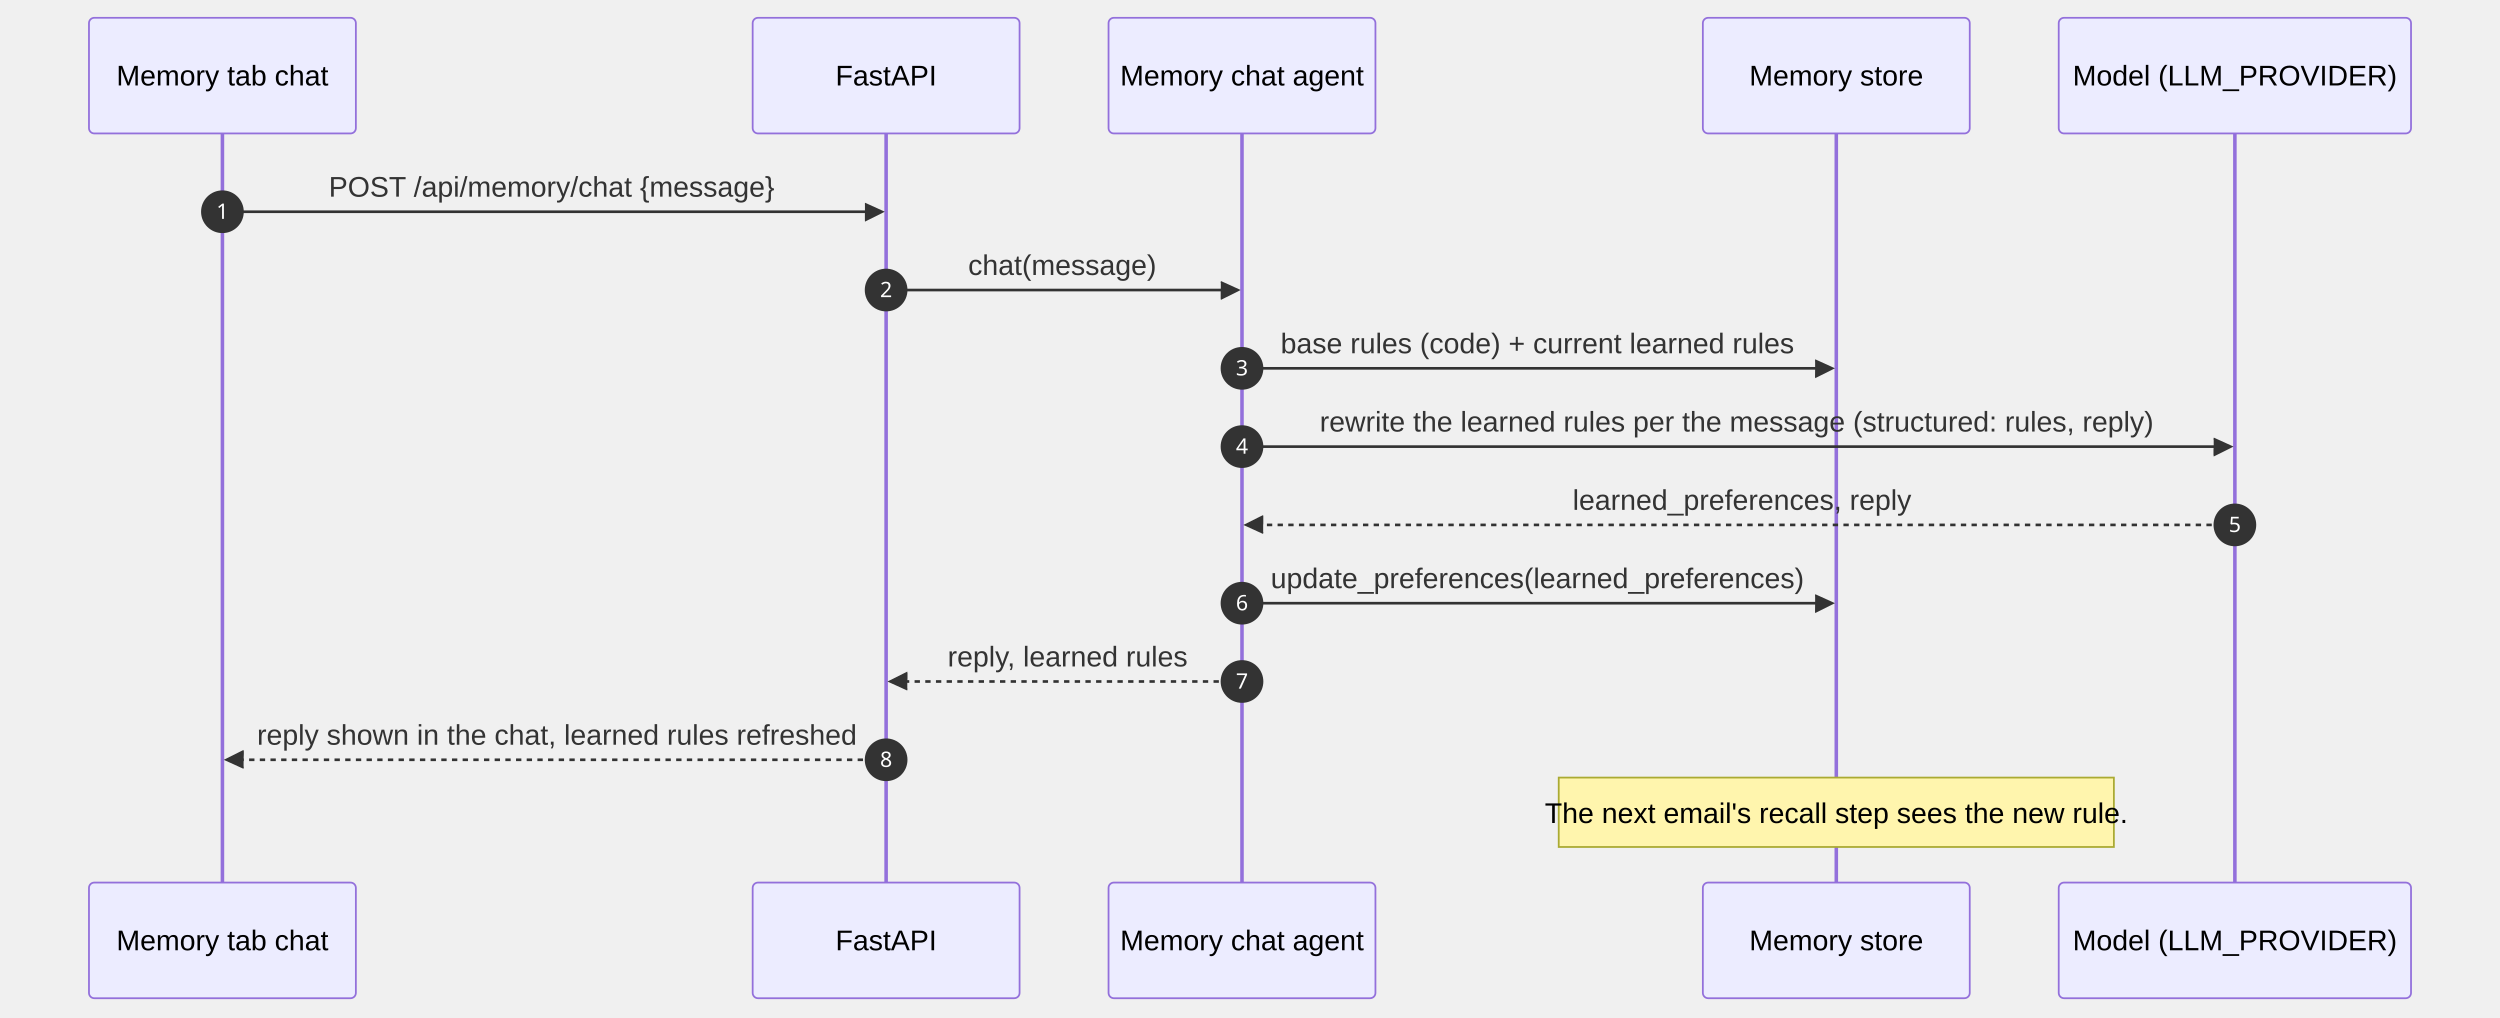
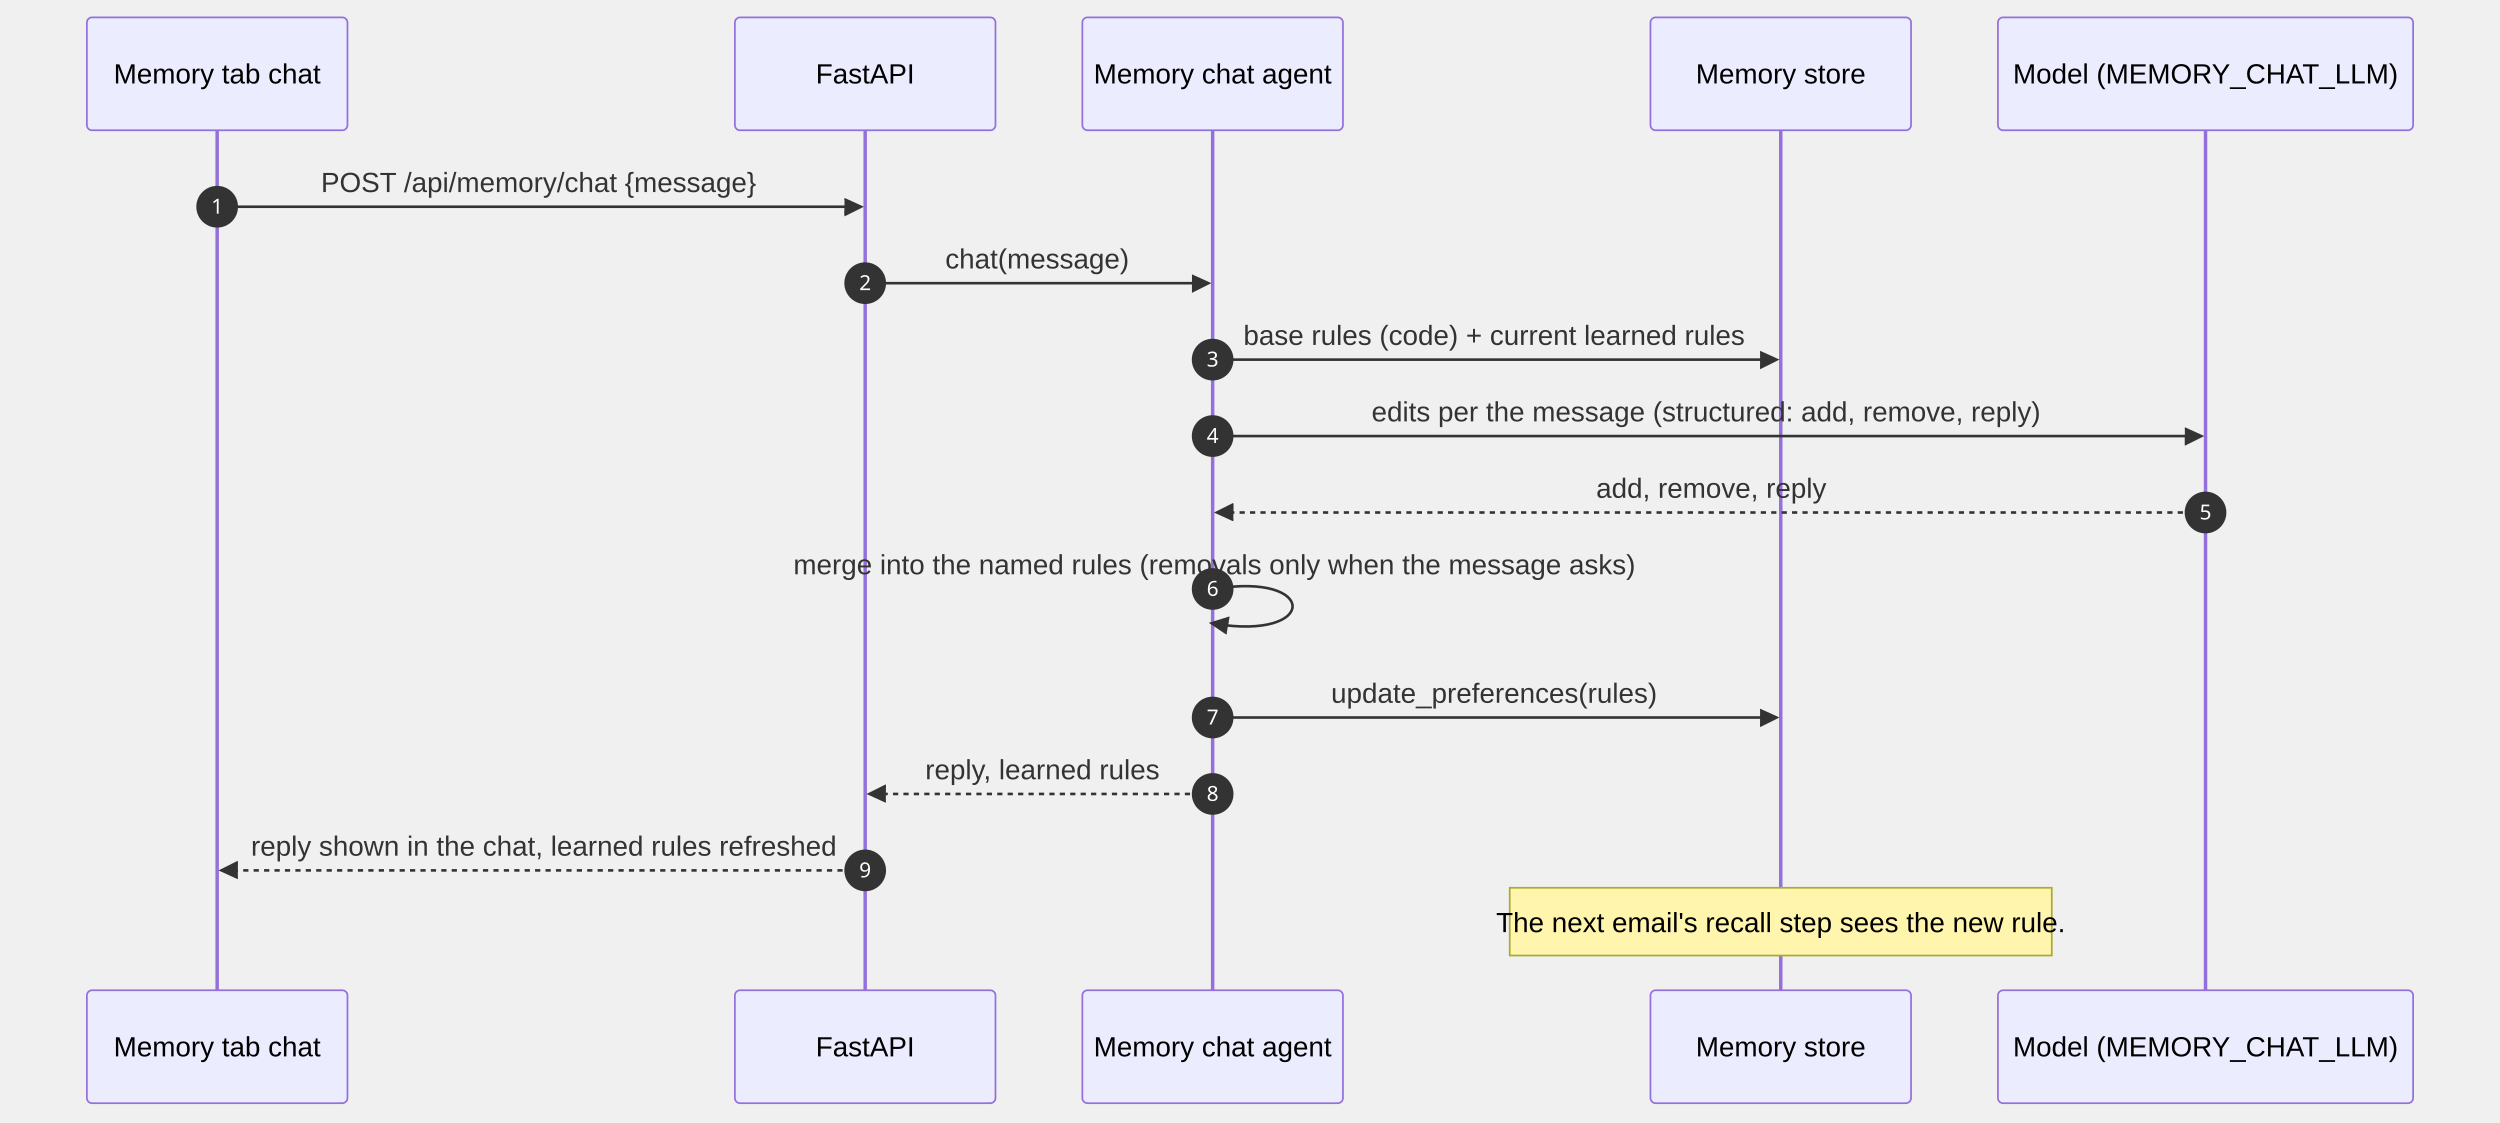
- <svg xmlns="http://www.w3.org/2000/svg" id="my-svg" width="100%" style="max-width: 1405px; background-color: transparent;" viewBox="-50 -10 1405 572" role="graphics-document document" aria-roledescription="sequence">
+ <svg xmlns="http://www.w3.org/2000/svg" id="my-svg" width="100%" style="max-width: 1439px; background-color: transparent;" viewBox="-50 -10 1439 646" role="graphics-document document" aria-roledescription="sequence">
  <g>
-     <rect x="1107" y="486" fill="#eaeaea" stroke="#666" width="198" height="65" name="LLM" rx="3" ry="3" class="actor actor-bottom" />
-     <text x="1206" y="518.5" dominant-baseline="central" alignment-baseline="central" class="actor actor-box" style="text-anchor: middle; font-size: 16px; font-weight: 400;">
-       <tspan x="1206" dy="0">Model (LLM_PROVIDER)</tspan>
+     <rect x="1100" y="560" fill="#eaeaea" stroke="#666" width="239" height="65" name="LLM" rx="3" ry="3" class="actor actor-bottom" />
+     <text x="1219.5" y="592.5" dominant-baseline="central" alignment-baseline="central" class="actor actor-box" style="text-anchor: middle; font-size: 16px; font-weight: 400;">
+       <tspan x="1219.5" dy="0">Model (MEMORY_CHAT_LLM)</tspan>
    </text>
  </g>
  <g>
-     <rect x="907" y="486" fill="#eaeaea" stroke="#666" width="150" height="65" name="Mem" rx="3" ry="3" class="actor actor-bottom" />
-     <text x="982" y="518.5" dominant-baseline="central" alignment-baseline="central" class="actor actor-box" style="text-anchor: middle; font-size: 16px; font-weight: 400;">
-       <tspan x="982" dy="0">Memory store</tspan>
+     <rect x="900" y="560" fill="#eaeaea" stroke="#666" width="150" height="65" name="Mem" rx="3" ry="3" class="actor actor-bottom" />
+     <text x="975" y="592.5" dominant-baseline="central" alignment-baseline="central" class="actor actor-box" style="text-anchor: middle; font-size: 16px; font-weight: 400;">
+       <tspan x="975" dy="0">Memory store</tspan>
    </text>
  </g>
  <g>
-     <rect x="573" y="486" fill="#eaeaea" stroke="#666" width="150" height="65" name="C" rx="3" ry="3" class="actor actor-bottom" />
-     <text x="648" y="518.5" dominant-baseline="central" alignment-baseline="central" class="actor actor-box" style="text-anchor: middle; font-size: 16px; font-weight: 400;">
+     <rect x="573" y="560" fill="#eaeaea" stroke="#666" width="150" height="65" name="C" rx="3" ry="3" class="actor actor-bottom" />
+     <text x="648" y="592.5" dominant-baseline="central" alignment-baseline="central" class="actor actor-box" style="text-anchor: middle; font-size: 16px; font-weight: 400;">
      <tspan x="648" dy="0">Memory chat agent</tspan>
    </text>
  </g>
  <g>
-     <rect x="373" y="486" fill="#eaeaea" stroke="#666" width="150" height="65" name="API" rx="3" ry="3" class="actor actor-bottom" />
-     <text x="448" y="518.5" dominant-baseline="central" alignment-baseline="central" class="actor actor-box" style="text-anchor: middle; font-size: 16px; font-weight: 400;">
+     <rect x="373" y="560" fill="#eaeaea" stroke="#666" width="150" height="65" name="API" rx="3" ry="3" class="actor actor-bottom" />
+     <text x="448" y="592.5" dominant-baseline="central" alignment-baseline="central" class="actor actor-box" style="text-anchor: middle; font-size: 16px; font-weight: 400;">
      <tspan x="448" dy="0">FastAPI</tspan>
    </text>
  </g>
  <g>
-     <rect x="0" y="486" fill="#eaeaea" stroke="#666" width="150" height="65" name="UI" rx="3" ry="3" class="actor actor-bottom" />
-     <text x="75" y="518.5" dominant-baseline="central" alignment-baseline="central" class="actor actor-box" style="text-anchor: middle; font-size: 16px; font-weight: 400;">
+     <rect x="0" y="560" fill="#eaeaea" stroke="#666" width="150" height="65" name="UI" rx="3" ry="3" class="actor actor-bottom" />
+     <text x="75" y="592.5" dominant-baseline="central" alignment-baseline="central" class="actor actor-box" style="text-anchor: middle; font-size: 16px; font-weight: 400;">
      <tspan x="75" dy="0">Memory tab chat</tspan>
    </text>
  </g>
  <g>
-     <line id="actor4" x1="1206" y1="65" x2="1206" y2="486" class="actor-line 200" stroke-width="0.5px" stroke="#999" name="LLM" data-et="life-line" data-id="LLM" />
+     <line id="actor4" x1="1219.5" y1="65" x2="1219.5" y2="560" class="actor-line 200" stroke-width="0.5px" stroke="#999" name="LLM" data-et="life-line" data-id="LLM" />
    <g id="root-4" data-et="participant" data-type="participant" data-id="LLM">
-       <rect x="1107" y="0" fill="#eaeaea" stroke="#666" width="198" height="65" name="LLM" rx="3" ry="3" class="actor actor-top" />
-       <text x="1206" y="32.5" dominant-baseline="central" alignment-baseline="central" class="actor actor-box" style="text-anchor: middle; font-size: 16px; font-weight: 400;">
-         <tspan x="1206" dy="0">Model (LLM_PROVIDER)</tspan>
+       <rect x="1100" y="0" fill="#eaeaea" stroke="#666" width="239" height="65" name="LLM" rx="3" ry="3" class="actor actor-top" />
+       <text x="1219.5" y="32.5" dominant-baseline="central" alignment-baseline="central" class="actor actor-box" style="text-anchor: middle; font-size: 16px; font-weight: 400;">
+         <tspan x="1219.5" dy="0">Model (MEMORY_CHAT_LLM)</tspan>
      </text>
    </g>
  </g>
  <g>
-     <line id="actor3" x1="982" y1="65" x2="982" y2="486" class="actor-line 200" stroke-width="0.5px" stroke="#999" name="Mem" data-et="life-line" data-id="Mem" />
+     <line id="actor3" x1="975" y1="65" x2="975" y2="560" class="actor-line 200" stroke-width="0.5px" stroke="#999" name="Mem" data-et="life-line" data-id="Mem" />
    <g id="root-3" data-et="participant" data-type="participant" data-id="Mem">
-       <rect x="907" y="0" fill="#eaeaea" stroke="#666" width="150" height="65" name="Mem" rx="3" ry="3" class="actor actor-top" />
-       <text x="982" y="32.5" dominant-baseline="central" alignment-baseline="central" class="actor actor-box" style="text-anchor: middle; font-size: 16px; font-weight: 400;">
-         <tspan x="982" dy="0">Memory store</tspan>
+       <rect x="900" y="0" fill="#eaeaea" stroke="#666" width="150" height="65" name="Mem" rx="3" ry="3" class="actor actor-top" />
+       <text x="975" y="32.5" dominant-baseline="central" alignment-baseline="central" class="actor actor-box" style="text-anchor: middle; font-size: 16px; font-weight: 400;">
+         <tspan x="975" dy="0">Memory store</tspan>
      </text>
    </g>
  </g>
  <g>
-     <line id="actor2" x1="648" y1="65" x2="648" y2="486" class="actor-line 200" stroke-width="0.5px" stroke="#999" name="C" data-et="life-line" data-id="C" />
+     <line id="actor2" x1="648" y1="65" x2="648" y2="560" class="actor-line 200" stroke-width="0.5px" stroke="#999" name="C" data-et="life-line" data-id="C" />
    <g id="root-2" data-et="participant" data-type="participant" data-id="C">
      <rect x="573" y="0" fill="#eaeaea" stroke="#666" width="150" height="65" name="C" rx="3" ry="3" class="actor actor-top" />
      <text x="648" y="32.5" dominant-baseline="central" alignment-baseline="central" class="actor actor-box" style="text-anchor: middle; font-size: 16px; font-weight: 400;">
        <tspan x="648" dy="0">Memory chat agent</tspan>
      </text>
    </g>
  </g>
  <g>
-     <line id="actor1" x1="448" y1="65" x2="448" y2="486" class="actor-line 200" stroke-width="0.5px" stroke="#999" name="API" data-et="life-line" data-id="API" />
+     <line id="actor1" x1="448" y1="65" x2="448" y2="560" class="actor-line 200" stroke-width="0.5px" stroke="#999" name="API" data-et="life-line" data-id="API" />
    <g id="root-1" data-et="participant" data-type="participant" data-id="API">
      <rect x="373" y="0" fill="#eaeaea" stroke="#666" width="150" height="65" name="API" rx="3" ry="3" class="actor actor-top" />
      <text x="448" y="32.5" dominant-baseline="central" alignment-baseline="central" class="actor actor-box" style="text-anchor: middle; font-size: 16px; font-weight: 400;">
        <tspan x="448" dy="0">FastAPI</tspan>
      </text>
    </g>
  </g>
  <g>
-     <line id="actor0" x1="75" y1="65" x2="75" y2="486" class="actor-line 200" stroke-width="0.5px" stroke="#999" name="UI" data-et="life-line" data-id="UI" />
+     <line id="actor0" x1="75" y1="65" x2="75" y2="560" class="actor-line 200" stroke-width="0.5px" stroke="#999" name="UI" data-et="life-line" data-id="UI" />
    <g id="root-0" data-et="participant" data-type="participant" data-id="UI">
      <rect x="0" y="0" fill="#eaeaea" stroke="#666" width="150" height="65" name="UI" rx="3" ry="3" class="actor actor-top" />
      <text x="75" y="32.5" dominant-baseline="central" alignment-baseline="central" class="actor actor-box" style="text-anchor: middle; font-size: 16px; font-weight: 400;">
        <tspan x="75" dy="0">Memory tab chat</tspan>
      </text>
    </g>
  </g>
  <style>#my-svg{font-family:"trebuchet ms",verdana,arial,sans-serif;font-size:16px;fill:#333;}@keyframes edge-animation-frame{from{stroke-dashoffset:0;}}@keyframes dash{to{stroke-dashoffset:0;}}#my-svg .edge-animation-slow{stroke-dasharray:9,5!important;stroke-dashoffset:900;animation:dash 50s linear infinite;stroke-linecap:round;}#my-svg .edge-animation-fast{stroke-dasharray:9,5!important;stroke-dashoffset:900;animation:dash 20s linear infinite;stroke-linecap:round;}#my-svg .error-icon{fill:#552222;}#my-svg .error-text{fill:#552222;stroke:#552222;}#my-svg .edge-thickness-normal{stroke-width:1px;}#my-svg .edge-thickness-thick{stroke-width:3.5px;}#my-svg .edge-pattern-solid{stroke-dasharray:0;}#my-svg .edge-thickness-invisible{stroke-width:0;fill:none;}#my-svg .edge-pattern-dashed{stroke-dasharray:3;}#my-svg .edge-pattern-dotted{stroke-dasharray:2;}#my-svg .marker{fill:#333333;stroke:#333333;}#my-svg .marker.cross{stroke:#333333;}#my-svg svg{font-family:"trebuchet ms",verdana,arial,sans-serif;font-size:16px;}#my-svg p{margin:0;}#my-svg .actor{stroke:#9370DB;fill:#ECECFF;stroke-width:1;}#my-svg rect.actor.outer-path[data-look="neo"]{filter:drop-shadow(1px 2px 2px rgba(185, 185, 185, 1));}#my-svg rect.note[data-look="neo"]{stroke:#aaaa33;fill:#fff5ad;filter:drop-shadow(1px 2px 2px rgba(185, 185, 185, 1));}#my-svg text.actor&gt;tspan{fill:black;stroke:none;}#my-svg .actor-line{stroke:#9370DB;}#my-svg .innerArc{stroke-width:1.5;stroke-dasharray:none;}#my-svg .messageLine0{stroke-width:1.5;stroke-dasharray:none;stroke:#333;}#my-svg .messageLine1{stroke-width:1.5;stroke-dasharray:2,2;stroke:#333;}#my-svg [id$="-arrowhead"] path{fill:#333;stroke:#333;}#my-svg .sequenceNumber{fill:white;}#my-svg [id$="-sequencenumber"]{fill:#333;}#my-svg [id$="-crosshead"] path{fill:#333;stroke:#333;}#my-svg .messageText{fill:#333;stroke:none;}#my-svg .labelBox{stroke:#9370DB;fill:#ECECFF;filter:none;}#my-svg .labelText,#my-svg .labelText&gt;tspan{fill:black;stroke:none;}#my-svg .loopText,#my-svg .loopText&gt;tspan{fill:black;stroke:none;}#my-svg .sectionTitle,#my-svg .sectionTitle&gt;tspan{fill:black;stroke:none;}#my-svg .loopLine{stroke-width:2px;stroke-dasharray:2,2;stroke:#9370DB;fill:#9370DB;}#my-svg .note{stroke:#aaaa33;fill:#fff5ad;}#my-svg .noteText,#my-svg .noteText&gt;tspan{fill:black;stroke:none;font-weight:normal;}#my-svg .activation0{fill:#f4f4f4;stroke:#666;}#my-svg .activation1{fill:#f4f4f4;stroke:#666;}#my-svg .activation2{fill:#f4f4f4;stroke:#666;}#my-svg .actorPopupMenu{position:absolute;}#my-svg .actorPopupMenuPanel{position:absolute;fill:#ECECFF;box-shadow:0px 8px 16px 0px rgba(0,0,0,0.2);filter:drop-shadow(3px 5px 2px rgb(0 0 0 / 0.4));}#my-svg .actor-man circle,#my-svg line{fill:#ECECFF;stroke-width:2px;}#my-svg g rect.rect{filter:drop-shadow(1px 2px 2px rgba(185, 185, 185, 1));stroke:#9370DB;}#my-svg .node .neo-node{stroke:#9370DB;}#my-svg [data-look="neo"].node rect,#my-svg [data-look="neo"].cluster rect,#my-svg [data-look="neo"].node polygon{stroke:#9370DB;filter:drop-shadow(1px 2px 2px rgba(185, 185, 185, 1));}#my-svg [data-look="neo"].swimlane.cluster rect{filter:none;}#my-svg [data-look="neo"].node path{stroke:#9370DB;stroke-width:1px;}#my-svg [data-look="neo"].node .outer-path{filter:drop-shadow(1px 2px 2px rgba(185, 185, 185, 1));}#my-svg [data-look="neo"].node .neo-line path{stroke:#9370DB;filter:none;}#my-svg [data-look="neo"].node circle{stroke:#9370DB;filter:drop-shadow(1px 2px 2px rgba(185, 185, 185, 1));}#my-svg [data-look="neo"].node circle .state-start{fill:#000000;}#my-svg [data-look="neo"].icon-shape .icon{fill:#9370DB;filter:drop-shadow(1px 2px 2px rgba(185, 185, 185, 1));}#my-svg [data-look="neo"].icon-shape .icon-neo path{stroke:#9370DB;filter:drop-shadow(1px 2px 2px rgba(185, 185, 185, 1));}#my-svg :root{--mermaid-font-family:"trebuchet ms",verdana,arial,sans-serif;}</style>
  <g />
  <defs>
    <symbol id="my-svg-computer" width="24" height="24">
      <path transform="scale(.5)" d="M2 2v13h20v-13h-20zm18 11h-16v-9h16v9zm-10.228 6l.466-1h3.524l.467 1h-4.457zm14.228 3h-24l2-6h2.104l-1.33 4h18.45l-1.297-4h2.073l2 6zm-5-10h-14v-7h14v7z" />
    </symbol>
  </defs>
  <defs>
    <symbol id="my-svg-database" fill-rule="evenodd" clip-rule="evenodd">
      <path transform="scale(.5)" d="M12.258.001l.256.004.255.005.253.008.251.01.249.012.247.015.246.016.242.019.241.02.239.023.236.024.233.027.231.028.229.031.225.032.223.034.22.036.217.038.214.04.211.041.208.043.205.045.201.046.198.048.194.05.191.051.187.053.183.054.18.056.175.057.172.059.168.06.163.061.16.063.155.064.15.066.074.033.073.033.071.034.07.034.069.035.068.035.067.035.066.035.064.036.064.036.062.036.06.036.06.037.058.037.058.037.055.038.055.038.053.038.052.038.051.039.05.039.048.039.047.039.045.04.044.04.043.04.041.04.04.041.039.041.037.041.036.041.034.041.033.042.032.042.03.042.029.042.027.042.026.043.024.043.023.043.021.043.02.043.018.044.017.043.015.044.013.044.012.044.011.045.009.044.007.045.006.045.004.045.002.045.001.045v17l-.001.045-.002.045-.004.045-.006.045-.007.045-.009.044-.011.045-.012.044-.013.044-.015.044-.017.043-.018.044-.02.043-.021.043-.023.043-.024.043-.026.043-.027.042-.029.042-.03.042-.032.042-.033.042-.034.041-.036.041-.037.041-.039.041-.04.041-.041.04-.043.04-.044.04-.045.04-.047.039-.048.039-.05.039-.051.039-.052.038-.053.038-.055.038-.055.038-.058.037-.058.037-.06.037-.06.036-.062.036-.064.036-.064.036-.066.035-.067.035-.068.035-.069.035-.07.034-.071.034-.073.033-.074.033-.15.066-.155.064-.16.063-.163.061-.168.06-.172.059-.175.057-.18.056-.183.054-.187.053-.191.051-.194.05-.198.048-.201.046-.205.045-.208.043-.211.041-.214.04-.217.038-.22.036-.223.034-.225.032-.229.031-.231.028-.233.027-.236.024-.239.023-.241.02-.242.019-.246.016-.247.015-.249.012-.251.01-.253.008-.255.005-.256.004-.258.001-.258-.001-.256-.004-.255-.005-.253-.008-.251-.01-.249-.012-.247-.015-.245-.016-.243-.019-.241-.02-.238-.023-.236-.024-.234-.027-.231-.028-.228-.031-.226-.032-.223-.034-.22-.036-.217-.038-.214-.04-.211-.041-.208-.043-.204-.045-.201-.046-.198-.048-.195-.05-.19-.051-.187-.053-.184-.054-.179-.056-.176-.057-.172-.059-.167-.06-.164-.061-.159-.063-.155-.064-.151-.066-.074-.033-.072-.033-.072-.034-.07-.034-.069-.035-.068-.035-.067-.035-.066-.035-.064-.036-.063-.036-.062-.036-.061-.036-.06-.037-.058-.037-.057-.037-.056-.038-.055-.038-.053-.038-.052-.038-.051-.039-.049-.039-.049-.039-.046-.039-.046-.04-.044-.04-.043-.04-.041-.04-.04-.041-.039-.041-.037-.041-.036-.041-.034-.041-.033-.042-.032-.042-.03-.042-.029-.042-.027-.042-.026-.043-.024-.043-.023-.043-.021-.043-.02-.043-.018-.044-.017-.043-.015-.044-.013-.044-.012-.044-.011-.045-.009-.044-.007-.045-.006-.045-.004-.045-.002-.045-.001-.045v-17l.001-.045.002-.045.004-.045.006-.045.007-.045.009-.044.011-.045.012-.044.013-.044.015-.044.017-.043.018-.044.02-.043.021-.043.023-.043.024-.043.026-.043.027-.042.029-.042.03-.042.032-.042.033-.042.034-.041.036-.041.037-.041.039-.041.04-.041.041-.04.043-.04.044-.04.046-.04.046-.039.049-.039.049-.039.051-.039.052-.038.053-.038.055-.038.056-.038.057-.037.058-.037.06-.037.061-.036.062-.036.063-.036.064-.036.066-.035.067-.035.068-.035.069-.035.07-.034.072-.034.072-.033.074-.033.151-.066.155-.064.159-.063.164-.061.167-.06.172-.059.176-.057.179-.056.184-.054.187-.053.19-.051.195-.05.198-.048.201-.046.204-.045.208-.043.211-.041.214-.04.217-.038.22-.036.223-.034.226-.032.228-.031.231-.028.234-.027.236-.024.238-.023.241-.02.243-.019.245-.016.247-.015.249-.012.251-.01.253-.008.255-.005.256-.004.258-.001.258.001zm-9.258 20.499v.01l.001.021.003.021.004.022.005.021.006.022.007.022.009.023.01.022.011.023.012.023.013.023.015.023.016.024.017.023.018.024.019.024.021.024.022.025.023.024.024.025.052.049.056.05.061.051.066.051.07.051.075.051.079.052.084.052.088.052.092.052.097.052.102.051.105.052.11.052.114.051.119.051.123.051.127.05.131.05.135.05.139.048.144.049.147.047.152.047.155.047.16.045.163.045.167.043.171.043.176.041.178.041.183.039.187.039.19.037.194.035.197.035.202.033.204.031.209.03.212.029.216.027.219.025.222.024.226.021.23.02.233.018.236.016.24.015.243.012.246.01.249.008.253.005.256.004.259.001.26-.001.257-.004.254-.005.25-.008.247-.011.244-.012.241-.014.237-.016.233-.018.231-.021.226-.021.224-.024.22-.026.216-.027.212-.028.21-.031.205-.031.202-.034.198-.034.194-.036.191-.037.187-.039.183-.04.179-.04.175-.042.172-.043.168-.044.163-.045.16-.046.155-.046.152-.047.148-.048.143-.049.139-.049.136-.05.131-.05.126-.05.123-.051.118-.052.114-.051.11-.052.106-.052.101-.052.096-.052.092-.052.088-.053.083-.051.079-.052.074-.052.07-.051.065-.051.06-.051.056-.05.051-.05.023-.024.023-.025.021-.024.02-.024.019-.024.018-.024.017-.024.015-.023.014-.024.013-.023.012-.023.01-.023.01-.022.008-.022.006-.022.006-.022.004-.022.004-.021.001-.021.001-.021v-4.127l-.077.055-.08.053-.083.054-.085.053-.087.052-.09.052-.093.051-.095.05-.097.05-.1.049-.102.049-.105.048-.106.047-.109.047-.111.046-.114.045-.115.045-.118.044-.12.043-.122.042-.124.042-.126.041-.128.04-.13.04-.132.038-.134.038-.135.037-.138.037-.139.035-.142.035-.143.034-.144.033-.147.032-.148.031-.15.03-.151.03-.153.029-.154.027-.156.027-.158.026-.159.025-.161.024-.162.023-.163.022-.165.021-.166.02-.167.019-.169.018-.169.017-.171.016-.173.015-.173.014-.175.013-.175.012-.177.011-.178.01-.179.008-.179.008-.181.006-.182.005-.182.004-.184.003-.184.002h-.37l-.184-.002-.184-.003-.182-.004-.182-.005-.181-.006-.179-.008-.179-.008-.178-.01-.176-.011-.176-.012-.175-.013-.173-.014-.172-.015-.171-.016-.17-.017-.169-.018-.167-.019-.166-.02-.165-.021-.163-.022-.162-.023-.161-.024-.159-.025-.157-.026-.156-.027-.155-.027-.153-.029-.151-.03-.15-.03-.148-.031-.146-.032-.145-.033-.143-.034-.141-.035-.14-.035-.137-.037-.136-.037-.134-.038-.132-.038-.13-.04-.128-.04-.126-.041-.124-.042-.122-.042-.12-.044-.117-.043-.116-.045-.113-.045-.112-.046-.109-.047-.106-.047-.105-.048-.102-.049-.1-.049-.097-.05-.095-.05-.093-.052-.09-.051-.087-.052-.085-.053-.083-.054-.08-.054-.077-.054v4.127zm0-5.654v.011l.001.021.003.021.004.021.005.022.006.022.007.022.009.022.01.022.011.023.012.023.013.023.015.024.016.023.017.024.018.024.019.024.021.024.022.024.023.025.024.024.052.05.056.05.061.05.066.051.07.051.075.052.079.051.084.052.088.052.092.052.097.052.102.052.105.052.11.051.114.051.119.052.123.05.127.051.131.05.135.049.139.049.144.048.147.048.152.047.155.046.16.045.163.045.167.044.171.042.176.042.178.04.183.04.187.038.19.037.194.036.197.034.202.033.204.032.209.03.212.028.216.027.219.025.222.024.226.022.23.02.233.018.236.016.24.014.243.012.246.01.249.008.253.006.256.003.259.001.26-.001.257-.003.254-.006.25-.008.247-.01.244-.012.241-.015.237-.016.233-.018.231-.02.226-.022.224-.024.22-.025.216-.027.212-.029.21-.03.205-.032.202-.033.198-.035.194-.036.191-.037.187-.039.183-.039.179-.041.175-.042.172-.043.168-.044.163-.045.16-.045.155-.047.152-.047.148-.048.143-.048.139-.05.136-.049.131-.05.126-.051.123-.051.118-.051.114-.052.11-.052.106-.052.101-.052.096-.052.092-.052.088-.052.083-.052.079-.052.074-.051.07-.052.065-.051.06-.05.056-.051.051-.049.023-.025.023-.024.021-.025.02-.024.019-.024.018-.024.017-.024.015-.023.014-.023.013-.024.012-.022.01-.023.01-.023.008-.022.006-.022.006-.022.004-.021.004-.022.001-.021.001-.021v-4.139l-.077.054-.08.054-.083.054-.085.052-.087.053-.09.051-.093.051-.095.051-.097.05-.1.049-.102.049-.105.048-.106.047-.109.047-.111.046-.114.045-.115.044-.118.044-.12.044-.122.042-.124.042-.126.041-.128.04-.13.039-.132.039-.134.038-.135.037-.138.036-.139.036-.142.035-.143.033-.144.033-.147.033-.148.031-.15.03-.151.03-.153.028-.154.028-.156.027-.158.026-.159.025-.161.024-.162.023-.163.022-.165.021-.166.02-.167.019-.169.018-.169.017-.171.016-.173.015-.173.014-.175.013-.175.012-.177.011-.178.009-.179.009-.179.007-.181.007-.182.005-.182.004-.184.003-.184.002h-.37l-.184-.002-.184-.003-.182-.004-.182-.005-.181-.007-.179-.007-.179-.009-.178-.009-.176-.011-.176-.012-.175-.013-.173-.014-.172-.015-.171-.016-.17-.017-.169-.018-.167-.019-.166-.02-.165-.021-.163-.022-.162-.023-.161-.024-.159-.025-.157-.026-.156-.027-.155-.028-.153-.028-.151-.03-.15-.03-.148-.031-.146-.033-.145-.033-.143-.033-.141-.035-.14-.036-.137-.036-.136-.037-.134-.038-.132-.039-.13-.039-.128-.04-.126-.041-.124-.042-.122-.043-.12-.043-.117-.044-.116-.044-.113-.046-.112-.046-.109-.046-.106-.047-.105-.048-.102-.049-.1-.049-.097-.05-.095-.051-.093-.051-.09-.051-.087-.053-.085-.052-.083-.054-.08-.054-.077-.054v4.139zm0-5.666v.011l.001.02.003.022.004.021.005.022.006.021.007.022.009.023.01.022.011.023.012.023.013.023.015.023.016.024.017.024.018.023.019.024.021.025.022.024.023.024.024.025.052.05.056.05.061.05.066.051.07.051.075.052.079.051.084.052.088.052.092.052.097.052.102.052.105.051.11.052.114.051.119.051.123.051.127.05.131.05.135.05.139.049.144.048.147.048.152.047.155.046.16.045.163.045.167.043.171.043.176.042.178.04.183.04.187.038.19.037.194.036.197.034.202.033.204.032.209.03.212.028.216.027.219.025.222.024.226.021.23.02.233.018.236.017.24.014.243.012.246.01.249.008.253.006.256.003.259.001.26-.001.257-.003.254-.006.25-.008.247-.01.244-.013.241-.014.237-.016.233-.018.231-.02.226-.022.224-.024.22-.025.216-.027.212-.029.21-.03.205-.032.202-.033.198-.035.194-.036.191-.037.187-.039.183-.039.179-.041.175-.042.172-.043.168-.044.163-.045.16-.045.155-.047.152-.047.148-.048.143-.049.139-.049.136-.049.131-.051.126-.05.123-.051.118-.052.114-.051.11-.052.106-.052.101-.052.096-.052.092-.052.088-.052.083-.052.079-.052.074-.052.07-.051.065-.051.06-.051.056-.05.051-.049.023-.025.023-.025.021-.024.02-.024.019-.024.018-.024.017-.024.015-.023.014-.024.013-.023.012-.023.01-.022.01-.023.008-.022.006-.022.006-.022.004-.022.004-.021.001-.021.001-.021v-4.153l-.077.054-.08.054-.083.053-.085.053-.087.053-.09.051-.093.051-.095.051-.097.05-.1.049-.102.048-.105.048-.106.048-.109.046-.111.046-.114.046-.115.044-.118.044-.12.043-.122.043-.124.042-.126.041-.128.04-.13.039-.132.039-.134.038-.135.037-.138.036-.139.036-.142.034-.143.034-.144.033-.147.032-.148.032-.15.03-.151.03-.153.028-.154.028-.156.027-.158.026-.159.024-.161.024-.162.023-.163.023-.165.021-.166.02-.167.019-.169.018-.169.017-.171.016-.173.015-.173.014-.175.013-.175.012-.177.01-.178.01-.179.009-.179.007-.181.006-.182.006-.182.004-.184.003-.184.001-.185.001-.185-.001-.184-.001-.184-.003-.182-.004-.182-.006-.181-.006-.179-.007-.179-.009-.178-.01-.176-.01-.176-.012-.175-.013-.173-.014-.172-.015-.171-.016-.17-.017-.169-.018-.167-.019-.166-.02-.165-.021-.163-.023-.162-.023-.161-.024-.159-.024-.157-.026-.156-.027-.155-.028-.153-.028-.151-.03-.15-.03-.148-.032-.146-.032-.145-.033-.143-.034-.141-.034-.14-.036-.137-.036-.136-.037-.134-.038-.132-.039-.13-.039-.128-.041-.126-.041-.124-.041-.122-.043-.12-.043-.117-.044-.116-.044-.113-.046-.112-.046-.109-.046-.106-.048-.105-.048-.102-.048-.1-.05-.097-.049-.095-.051-.093-.051-.09-.052-.087-.052-.085-.053-.083-.053-.08-.054-.077-.054v4.153zm8.74-8.179l-.257.004-.254.005-.25.008-.247.011-.244.012-.241.014-.237.016-.233.018-.231.021-.226.022-.224.023-.22.026-.216.027-.212.028-.21.031-.205.032-.202.033-.198.034-.194.036-.191.038-.187.038-.183.04-.179.041-.175.042-.172.043-.168.043-.163.045-.16.046-.155.046-.152.048-.148.048-.143.048-.139.049-.136.05-.131.05-.126.051-.123.051-.118.051-.114.052-.11.052-.106.052-.101.052-.096.052-.092.052-.088.052-.083.052-.079.052-.074.051-.07.052-.065.051-.06.05-.056.05-.051.05-.023.025-.023.024-.021.024-.02.025-.019.024-.018.024-.017.023-.015.024-.014.023-.013.023-.012.023-.01.023-.01.022-.008.022-.006.023-.006.021-.004.022-.004.021-.001.021-.001.021.001.021.001.021.004.021.004.022.006.021.006.023.008.022.01.022.01.023.012.023.013.023.014.023.015.024.017.023.018.024.019.024.02.025.021.024.023.024.023.025.051.05.056.05.06.05.065.051.07.052.074.051.079.052.083.052.088.052.092.052.096.052.101.052.106.052.11.052.114.052.118.051.123.051.126.051.131.05.136.05.139.049.143.048.148.048.152.048.155.046.16.046.163.045.168.043.172.043.175.042.179.041.183.04.187.038.191.038.194.036.198.034.202.033.205.032.21.031.212.028.216.027.22.026.224.023.226.022.231.021.233.018.237.016.241.014.244.012.247.011.25.008.254.005.257.004.26.001.26-.001.257-.004.254-.005.25-.008.247-.011.244-.012.241-.014.237-.016.233-.018.231-.021.226-.022.224-.023.22-.026.216-.027.212-.028.21-.031.205-.032.202-.033.198-.034.194-.036.191-.038.187-.038.183-.04.179-.041.175-.042.172-.043.168-.043.163-.045.16-.046.155-.046.152-.048.148-.048.143-.048.139-.049.136-.05.131-.05.126-.051.123-.051.118-.051.114-.052.11-.052.106-.052.101-.052.096-.052.092-.052.088-.052.083-.052.079-.052.074-.051.07-.052.065-.051.06-.05.056-.05.051-.05.023-.025.023-.024.021-.024.02-.025.019-.024.018-.024.017-.023.015-.024.014-.023.013-.023.012-.023.01-.023.01-.022.008-.022.006-.023.006-.021.004-.022.004-.021.001-.021.001-.021-.001-.021-.001-.021-.004-.021-.004-.022-.006-.021-.006-.023-.008-.022-.01-.022-.01-.023-.012-.023-.013-.023-.014-.023-.015-.024-.017-.023-.018-.024-.019-.024-.02-.025-.021-.024-.023-.024-.023-.025-.051-.05-.056-.05-.06-.05-.065-.051-.07-.052-.074-.051-.079-.052-.083-.052-.088-.052-.092-.052-.096-.052-.101-.052-.106-.052-.11-.052-.114-.052-.118-.051-.123-.051-.126-.051-.131-.05-.136-.05-.139-.049-.143-.048-.148-.048-.152-.048-.155-.046-.16-.046-.163-.045-.168-.043-.172-.043-.175-.042-.179-.041-.183-.04-.187-.038-.191-.038-.194-.036-.198-.034-.202-.033-.205-.032-.21-.031-.212-.028-.216-.027-.22-.026-.224-.023-.226-.022-.231-.021-.233-.018-.237-.016-.241-.014-.244-.012-.247-.011-.25-.008-.254-.005-.257-.004-.26-.001-.26.001z" />
    </symbol>
  </defs>
  <defs>
    <symbol id="my-svg-clock" width="24" height="24">
      <path transform="scale(.5)" d="M12 2c5.514 0 10 4.486 10 10s-4.486 10-10 10-10-4.486-10-10 4.486-10 10-10zm0-2c-6.627 0-12 5.373-12 12s5.373 12 12 12 12-5.373 12-12-5.373-12-12-12zm5.848 12.459c.202.038.202.333.001.372-1.907.361-6.045 1.111-6.547 1.111-.719 0-1.301-.582-1.301-1.301 0-.512.77-5.447 1.125-7.445.034-.192.312-.181.343.014l.985 6.238 5.394 1.011z" />
    </symbol>
  </defs>
  <defs>
    <marker id="my-svg-arrowhead" refX="7.9" refY="5" markerUnits="userSpaceOnUse" markerWidth="12" markerHeight="12" orient="auto-start-reverse">
      <path d="M -1 0 L 10 5 L 0 10 z" />
    </marker>
  </defs>
  <defs>
    <marker id="my-svg-crosshead" markerWidth="15" markerHeight="8" orient="auto" refX="4" refY="4.5">
      <path fill="none" stroke="#000000" stroke-width="1pt" d="M 1,2 L 6,7 M 6,2 L 1,7" style="stroke-dasharray: 0, 0;" />
    </marker>
  </defs>
  <defs>
    <marker id="my-svg-filled-head" refX="15.5" refY="7" markerWidth="20" markerHeight="28" orient="auto">
      <path d="M 18,7 L9,13 L14,7 L9,1 Z" />
    </marker>
  </defs>
  <defs>
    <marker id="my-svg-sequencenumber" refX="15" refY="15" markerWidth="60" markerHeight="40" orient="auto">
      <circle cx="15" cy="15" r="6" />
    </marker>
  </defs>
  <defs>
    <marker id="my-svg-solidTopArrowHead" refX="7.9" refY="7.25" markerUnits="userSpaceOnUse" markerWidth="12" markerHeight="12" orient="auto-start-reverse">
      <path d="M 0 0 L 10 8 L 0 8 z" />
    </marker>
  </defs>
  <defs>
    <marker id="my-svg-solidBottomArrowHead" refX="7.9" refY="0.75" markerUnits="userSpaceOnUse" markerWidth="12" markerHeight="12" orient="auto-start-reverse">
      <path d="M 0 0 L 10 0 L 0 8 z" />
    </marker>
  </defs>
  <defs>
    <marker id="my-svg-stickTopArrowHead" refX="7.5" refY="7" markerUnits="userSpaceOnUse" markerWidth="12" markerHeight="12" orient="auto-start-reverse">
      <path d="M 0 0 L 7 7" stroke="black" stroke-width="1.5" fill="none" />
    </marker>
  </defs>
  <defs>
    <marker id="my-svg-stickBottomArrowHead" refX="7.5" refY="0" markerUnits="userSpaceOnUse" markerWidth="12" markerHeight="12" orient="auto-start-reverse">
      <path d="M 0 7 L 7 0" stroke="black" stroke-width="1.5" fill="none" />
    </marker>
  </defs>
-   <g data-et="note" data-id="i9">
-     <rect x="826" y="427" fill="#EDF2AE" stroke="#666" width="312" height="39" class="note" />
-     <text x="982" y="432" text-anchor="middle" dominant-baseline="middle" alignment-baseline="middle" class="noteText" dy="1em" style="font-size: 16px; font-weight: 400;">
-       <tspan x="982">The next email's recall step sees the new rule.</tspan>
+   <g data-et="note" data-id="i10">
+     <rect x="819" y="501" fill="#EDF2AE" stroke="#666" width="312" height="39" class="note" />
+     <text x="975" y="506" text-anchor="middle" dominant-baseline="middle" alignment-baseline="middle" class="noteText" dy="1em" style="font-size: 16px; font-weight: 400;">
+       <tspan x="975">The next email's recall step sees the new rule.</tspan>
    </text>
  </g>
  <text x="260" y="80" text-anchor="middle" dominant-baseline="middle" alignment-baseline="middle" class="messageText" dy="1em" style="font-size: 16px; font-weight: 400;">POST /api/memory/chat {message}</text>
  <line x1="82" y1="109" x2="444" y2="109" class="messageLine0" data-et="message" data-id="i1" data-from="UI" data-to="API" stroke-width="2" stroke="none" marker-end="url(#my-svg-arrowhead)" style="fill: none;" />
  <line x1="75" y1="109" x2="75" y2="109" stroke-width="0" marker-start="url(#my-svg-sequencenumber)" />
  <text x="75" y="113" font-family="sans-serif" font-size="12px" text-anchor="middle" class="sequenceNumber">1</text>
  <text x="547" y="124" text-anchor="middle" dominant-baseline="middle" alignment-baseline="middle" class="messageText" dy="1em" style="font-size: 16px; font-weight: 400;">chat(message)</text>
  <line x1="455" y1="153" x2="644" y2="153" class="messageLine0" data-et="message" data-id="i2" data-from="API" data-to="C" stroke-width="2" stroke="none" marker-end="url(#my-svg-arrowhead)" style="fill: none;" />
  <line x1="448" y1="153" x2="448" y2="153" stroke-width="0" marker-start="url(#my-svg-sequencenumber)" />
  <text x="448" y="157" font-family="sans-serif" font-size="12px" text-anchor="middle" class="sequenceNumber">2</text>
-   <text x="814" y="168" text-anchor="middle" dominant-baseline="middle" alignment-baseline="middle" class="messageText" dy="1em" style="font-size: 16px; font-weight: 400;">base rules (code) + current learned rules</text>
-   <line x1="655" y1="197" x2="978" y2="197" class="messageLine0" data-et="message" data-id="i3" data-from="C" data-to="Mem" stroke-width="2" stroke="none" marker-end="url(#my-svg-arrowhead)" style="fill: none;" />
+   <text x="810" y="168" text-anchor="middle" dominant-baseline="middle" alignment-baseline="middle" class="messageText" dy="1em" style="font-size: 16px; font-weight: 400;">base rules (code) + current learned rules</text>
+   <line x1="655" y1="197" x2="971" y2="197" class="messageLine0" data-et="message" data-id="i3" data-from="C" data-to="Mem" stroke-width="2" stroke="none" marker-end="url(#my-svg-arrowhead)" style="fill: none;" />
  <line x1="648" y1="197" x2="648" y2="197" stroke-width="0" marker-start="url(#my-svg-sequencenumber)" />
  <text x="648" y="201" font-family="sans-serif" font-size="12px" text-anchor="middle" class="sequenceNumber">3</text>
-   <text x="926" y="212" text-anchor="middle" dominant-baseline="middle" alignment-baseline="middle" class="messageText" dy="1em" style="font-size: 16px; font-weight: 400;">rewrite the learned rules per the message (structured: rules, reply)</text>
-   <line x1="655" y1="241" x2="1202" y2="241" class="messageLine0" data-et="message" data-id="i4" data-from="C" data-to="LLM" stroke-width="2" stroke="none" marker-end="url(#my-svg-arrowhead)" style="fill: none;" />
+   <text x="932" y="212" text-anchor="middle" dominant-baseline="middle" alignment-baseline="middle" class="messageText" dy="1em" style="font-size: 16px; font-weight: 400;">edits per the message (structured: add, remove, reply)</text>
+   <line x1="655" y1="241" x2="1215.5" y2="241" class="messageLine0" data-et="message" data-id="i4" data-from="C" data-to="LLM" stroke-width="2" stroke="none" marker-end="url(#my-svg-arrowhead)" style="fill: none;" />
  <line x1="648" y1="241" x2="648" y2="241" stroke-width="0" marker-start="url(#my-svg-sequencenumber)" />
  <text x="648" y="245" font-family="sans-serif" font-size="12px" text-anchor="middle" class="sequenceNumber">4</text>
-   <text x="929" y="256" text-anchor="middle" dominant-baseline="middle" alignment-baseline="middle" class="messageText" dy="1em" style="font-size: 16px; font-weight: 400;">learned_preferences, reply</text>
-   <line x1="1211" y1="285" x2="652" y2="285" class="messageLine1" data-et="message" data-id="i5" data-from="LLM" data-to="C" stroke-width="2" stroke="none" marker-end="url(#my-svg-arrowhead)" style="stroke-dasharray: 3, 3; fill: none;" />
-   <line x1="1206" y1="285" x2="1206" y2="285" stroke-width="0" marker-start="url(#my-svg-sequencenumber)" />
-   <text x="1206" y="289" font-family="sans-serif" font-size="12px" text-anchor="middle" class="sequenceNumber">5</text>
-   <text x="814" y="300" text-anchor="middle" dominant-baseline="middle" alignment-baseline="middle" class="messageText" dy="1em" style="font-size: 16px; font-weight: 400;">update_preferences(learned_preferences)</text>
-   <line x1="655" y1="329" x2="978" y2="329" class="messageLine0" data-et="message" data-id="i6" data-from="C" data-to="Mem" stroke-width="2" stroke="none" marker-end="url(#my-svg-arrowhead)" style="fill: none;" />
+   <text x="935" y="256" text-anchor="middle" dominant-baseline="middle" alignment-baseline="middle" class="messageText" dy="1em" style="font-size: 16px; font-weight: 400;">add, remove, reply</text>
+   <line x1="1224.5" y1="285" x2="652" y2="285" class="messageLine1" data-et="message" data-id="i5" data-from="LLM" data-to="C" stroke-width="2" stroke="none" marker-end="url(#my-svg-arrowhead)" style="stroke-dasharray: 3, 3; fill: none;" />
+   <line x1="1219.5" y1="285" x2="1219.5" y2="285" stroke-width="0" marker-start="url(#my-svg-sequencenumber)" />
+   <text x="1219.5" y="289" font-family="sans-serif" font-size="12px" text-anchor="middle" class="sequenceNumber">5</text>
+   <text x="649" y="300" text-anchor="middle" dominant-baseline="middle" alignment-baseline="middle" class="messageText" dy="1em" style="font-size: 16px; font-weight: 400;">merge into the named rules (removals only when the message asks)</text>
+   <path d="M 649,329 C 709,319 709,359 649,349" class="messageLine0" data-et="message" data-id="i6" data-from="C" data-to="C" stroke-width="2" stroke="none" marker-end="url(#my-svg-arrowhead)" x1="655" style="fill: none;" />
  <line x1="648" y1="329" x2="648" y2="329" stroke-width="0" marker-start="url(#my-svg-sequencenumber)" />
  <text x="648" y="333" font-family="sans-serif" font-size="12px" text-anchor="middle" class="sequenceNumber">6</text>
-   <text x="550" y="344" text-anchor="middle" dominant-baseline="middle" alignment-baseline="middle" class="messageText" dy="1em" style="font-size: 16px; font-weight: 400;">reply, learned rules</text>
-   <line x1="653" y1="373" x2="452" y2="373" class="messageLine1" data-et="message" data-id="i7" data-from="C" data-to="API" stroke-width="2" stroke="none" marker-end="url(#my-svg-arrowhead)" style="stroke-dasharray: 3, 3; fill: none;" />
-   <line x1="648" y1="373" x2="648" y2="373" stroke-width="0" marker-start="url(#my-svg-sequencenumber)" />
-   <text x="648" y="377" font-family="sans-serif" font-size="12px" text-anchor="middle" class="sequenceNumber">7</text>
-   <text x="263" y="388" text-anchor="middle" dominant-baseline="middle" alignment-baseline="middle" class="messageText" dy="1em" style="font-size: 16px; font-weight: 400;">reply shown in the chat, learned rules refreshed</text>
-   <line x1="453" y1="417" x2="79" y2="417" class="messageLine1" data-et="message" data-id="i8" data-from="API" data-to="UI" stroke-width="2" stroke="none" marker-end="url(#my-svg-arrowhead)" style="stroke-dasharray: 3, 3; fill: none;" />
-   <line x1="448" y1="417" x2="448" y2="417" stroke-width="0" marker-start="url(#my-svg-sequencenumber)" />
-   <text x="448" y="421" font-family="sans-serif" font-size="12px" text-anchor="middle" class="sequenceNumber">8</text>
+   <text x="810" y="374" text-anchor="middle" dominant-baseline="middle" alignment-baseline="middle" class="messageText" dy="1em" style="font-size: 16px; font-weight: 400;">update_preferences(rules)</text>
+   <line x1="655" y1="403" x2="971" y2="403" class="messageLine0" data-et="message" data-id="i7" data-from="C" data-to="Mem" stroke-width="2" stroke="none" marker-end="url(#my-svg-arrowhead)" style="fill: none;" />
+   <line x1="648" y1="403" x2="648" y2="403" stroke-width="0" marker-start="url(#my-svg-sequencenumber)" />
+   <text x="648" y="407" font-family="sans-serif" font-size="12px" text-anchor="middle" class="sequenceNumber">7</text>
+   <text x="550" y="418" text-anchor="middle" dominant-baseline="middle" alignment-baseline="middle" class="messageText" dy="1em" style="font-size: 16px; font-weight: 400;">reply, learned rules</text>
+   <line x1="653" y1="447" x2="452" y2="447" class="messageLine1" data-et="message" data-id="i8" data-from="C" data-to="API" stroke-width="2" stroke="none" marker-end="url(#my-svg-arrowhead)" style="stroke-dasharray: 3, 3; fill: none;" />
+   <line x1="648" y1="447" x2="648" y2="447" stroke-width="0" marker-start="url(#my-svg-sequencenumber)" />
+   <text x="648" y="451" font-family="sans-serif" font-size="12px" text-anchor="middle" class="sequenceNumber">8</text>
+   <text x="263" y="462" text-anchor="middle" dominant-baseline="middle" alignment-baseline="middle" class="messageText" dy="1em" style="font-size: 16px; font-weight: 400;">reply shown in the chat, learned rules refreshed</text>
+   <line x1="453" y1="491" x2="79" y2="491" class="messageLine1" data-et="message" data-id="i9" data-from="API" data-to="UI" stroke-width="2" stroke="none" marker-end="url(#my-svg-arrowhead)" style="stroke-dasharray: 3, 3; fill: none;" />
+   <line x1="448" y1="491" x2="448" y2="491" stroke-width="0" marker-start="url(#my-svg-sequencenumber)" />
+   <text x="448" y="495" font-family="sans-serif" font-size="12px" text-anchor="middle" class="sequenceNumber">9</text>
</svg>
